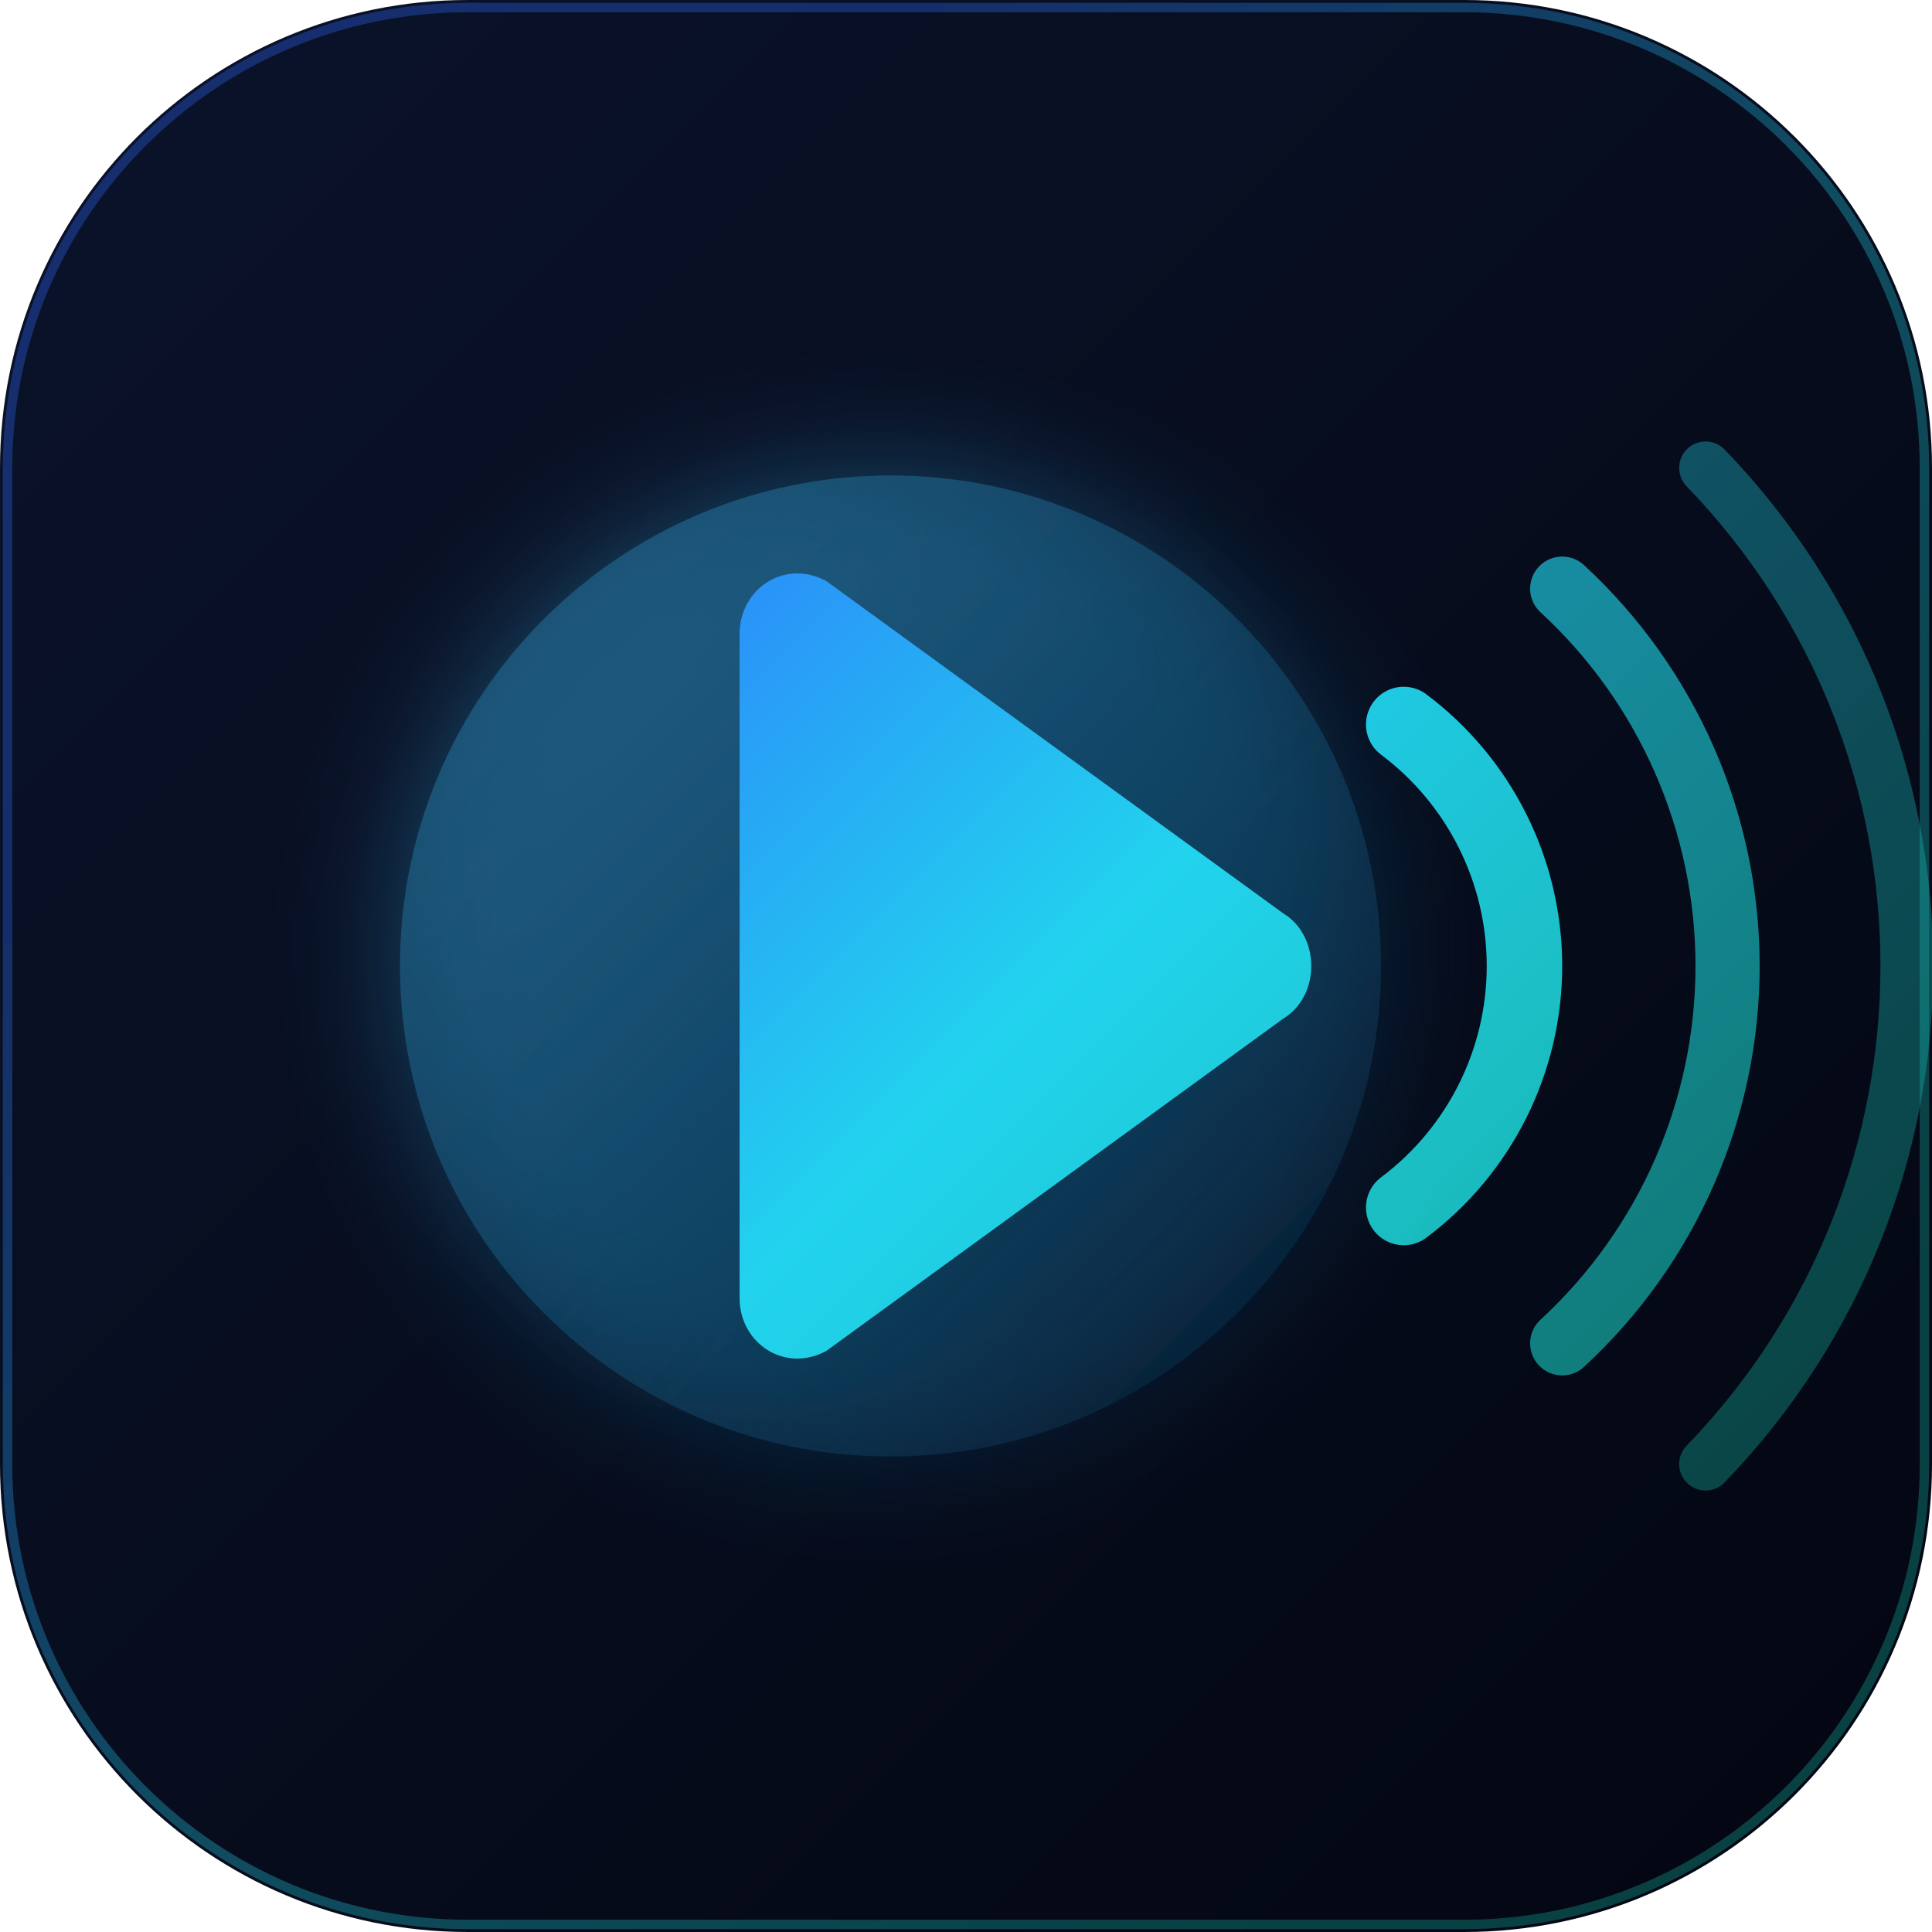
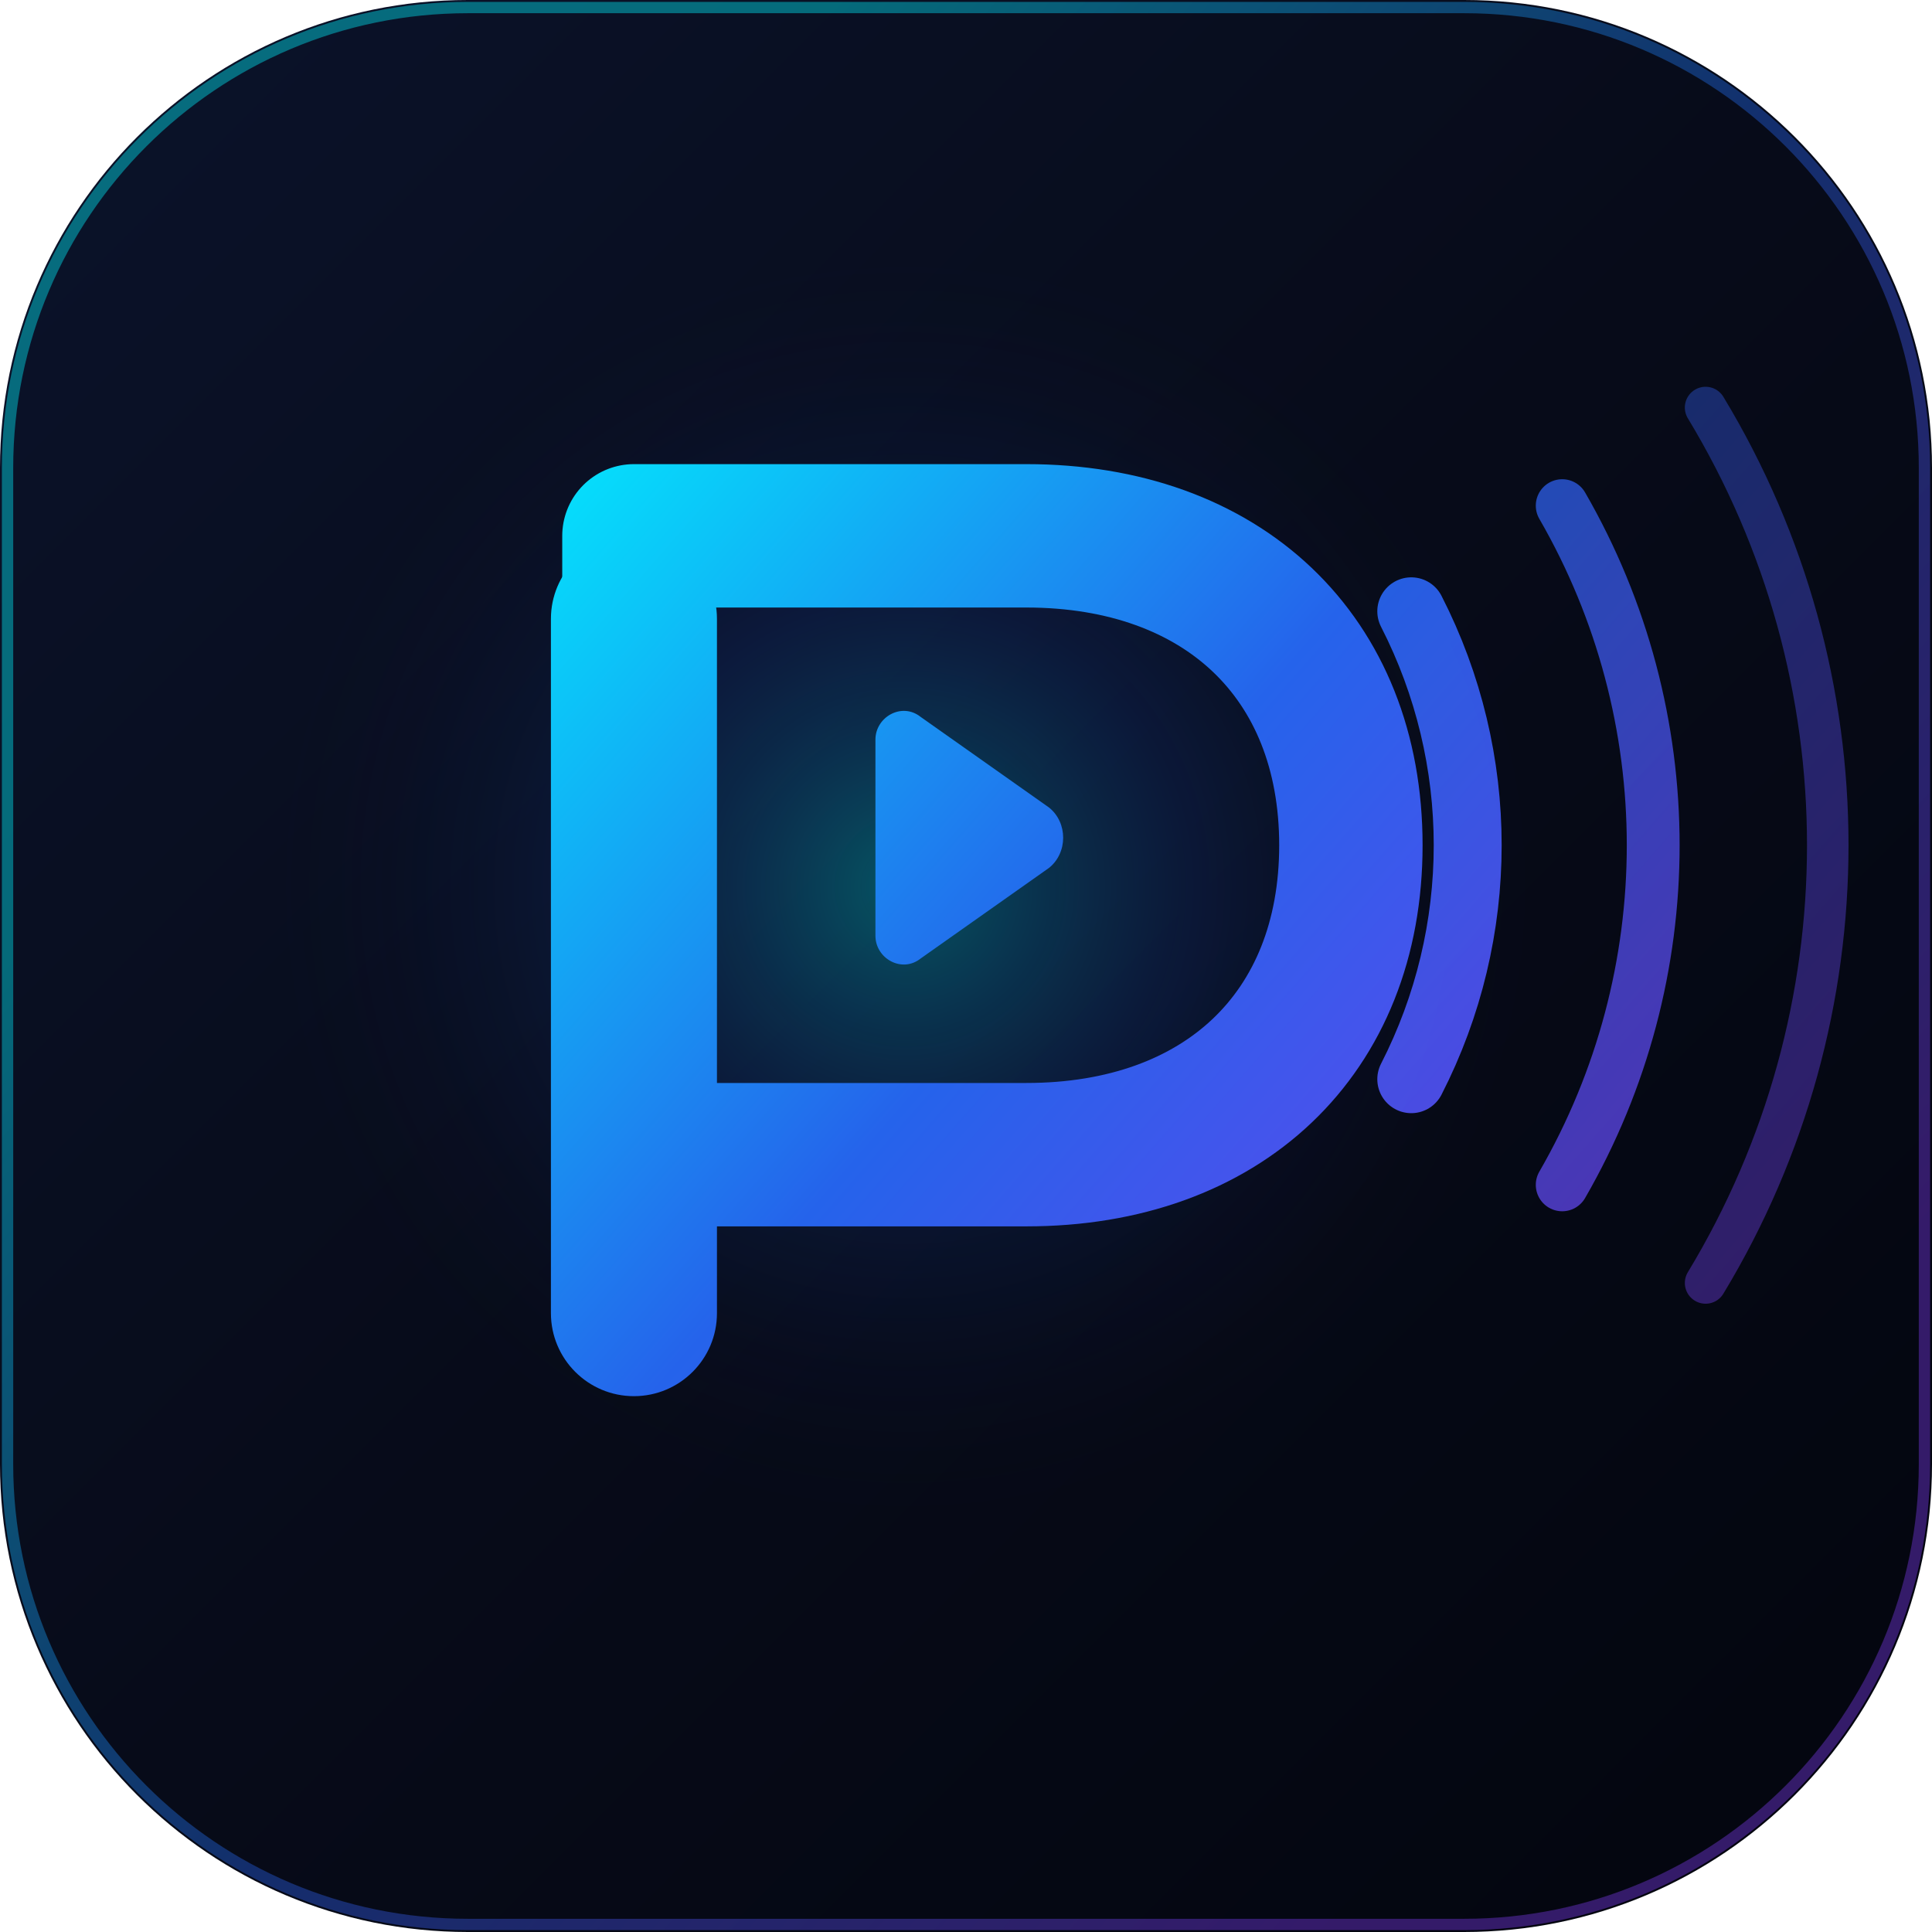
- <svg xmlns="http://www.w3.org/2000/svg" viewBox="0 0 512 512" fill="none">
+ <svg xmlns="http://www.w3.org/2000/svg" viewBox="0 0 512 512" width="100%" height="100%" fill="none">
  <defs>
-     <linearGradient id="playitBg" x1="0" y1="0" x2="512" y2="512" gradientUnits="userSpaceOnUse">
+     <linearGradient id="obsidianGrad" x1="0" y1="0" x2="512" y2="512" gradientUnits="userSpaceOnUse">
      <stop offset="0%" stop-color="#0B132B" />
-       <stop offset="50%" stop-color="#070D1E" />
-       <stop offset="100%" stop-color="#030611" />
+       <stop offset="50%" stop-color="#070B19" />
+       <stop offset="100%" stop-color="#03050E" />
    </linearGradient>
-     <linearGradient id="playitGradient" x1="120" y1="120" x2="420" y2="420" gradientUnits="userSpaceOnUse">
-       <stop offset="0%" stop-color="#2F6BFF" />
-       <stop offset="50%" stop-color="#22D3EE" />
-       <stop offset="100%" stop-color="#14B8A6" />
+     <linearGradient id="sonicGrad" x1="120" y1="120" x2="440" y2="400" gradientUnits="userSpaceOnUse">
+       <stop offset="0%" stop-color="#00F2FE" />
+       <stop offset="48%" stop-color="#2563EB" />
+       <stop offset="100%" stop-color="#7C3AED" />
    </linearGradient>
-     <linearGradient id="playitGlow" x1="160" y1="160" x2="350" y2="350" gradientUnits="userSpaceOnUse">
-       <stop offset="0%" stop-color="#38BDF8" stop-opacity="0.8" />
-       <stop offset="100%" stop-color="#0EA5E9" stop-opacity="0.2" />
+     <linearGradient id="sonicGradDark" x1="120" y1="120" x2="440" y2="400" gradientUnits="userSpaceOnUse">
+       <stop offset="0%" stop-color="#0284C7" />
+       <stop offset="50%" stop-color="#1D4ED8" />
+       <stop offset="100%" stop-color="#6D28D9" />
    </linearGradient>
-     <filter id="softGlow" x="-20%" y="-20%" width="140%" height="140%">
-       <feGaussianBlur stdDeviation="16" result="blur" />
-       <feComposite in="SourceGraphic" in2="blur" operator="over" />
-     </filter>
+     <radialGradient id="auraGlow" cx="50%" cy="50%" r="50%">
+       <stop offset="0%" stop-color="#00F2FE" stop-opacity="0.32" />
+       <stop offset="45%" stop-color="#2563EB" stop-opacity="0.14" />
+       <stop offset="100%" stop-color="#070B19" stop-opacity="0" />
+     </radialGradient>
  </defs>
-   <rect width="512" height="512" rx="124" fill="url(#playitBg)" />
-   <rect x="2" y="2" width="508" height="508" rx="122" stroke="url(#playitGradient)" stroke-width="2.5" stroke-opacity="0.32" />
-   <circle cx="236" cy="256" r="130" fill="url(#playitGlow)" filter="url(#softGlow)" opacity="0.45" />
-   <path d="M196 168 C196 156 208 148 219 154 L340 242 C350 248 350 264 340 270 L219 358 C208 364 196 356 196 344 Z" fill="url(#playitGradient)" />
-   <path d="M372 192 A 80 80 0 0 1 372 320" stroke="url(#playitGradient)" stroke-width="20" stroke-linecap="round" opacity="0.95" />
-   <path d="M414 156 A 136 136 0 0 1 414 356" stroke="url(#playitGradient)" stroke-width="17" stroke-linecap="round" stroke-opacity="0.65" />
-   <path d="M452 124 A 190 190 0 0 1 452 388" stroke="url(#playitGradient)" stroke-width="14" stroke-linecap="round" stroke-opacity="0.35" />
+   <rect width="512" height="512" rx="124" fill="url(#obsidianGrad)" />
+   <rect x="2" y="2" width="508" height="508" rx="122" stroke="url(#sonicGrad)" stroke-width="3" stroke-opacity="0.40" />
+   <circle cx="240" cy="235" r="170" fill="url(#auraGlow)" />
+   <rect x="146" y="142" width="44" height="228" rx="22" fill="url(#sonicGrad)" />
+   <path d="M168 142 H272 C324 142 358 174 358 224 C358 274 324 306 272 306 H190 C178 306 168 296 168 284 V142 Z" fill="none" stroke="url(#sonicGrad)" stroke-width="38" stroke-linecap="round" stroke-linejoin="round" />
+   <path d="M232 196 C232 190 239 186 244 190 L278 214 C283 218 283 226 278 230 L244 254 C239 258 232 254 232 248 Z" fill="url(#sonicGrad)" />
+   <path d="M374 162 A 136 136 0 0 1 374 286" stroke="url(#sonicGrad)" stroke-width="18" stroke-linecap="round" fill="none" opacity="0.95" />
+   <path d="M414 134 A 180 180 0 0 1 414 314" stroke="url(#sonicGrad)" stroke-width="14" stroke-linecap="round" fill="none" opacity="0.75" />
+   <path d="M452 108 A 224 224 0 0 1 452 340" stroke="url(#sonicGrad)" stroke-width="11" stroke-linecap="round" fill="none" opacity="0.4" />
</svg>
